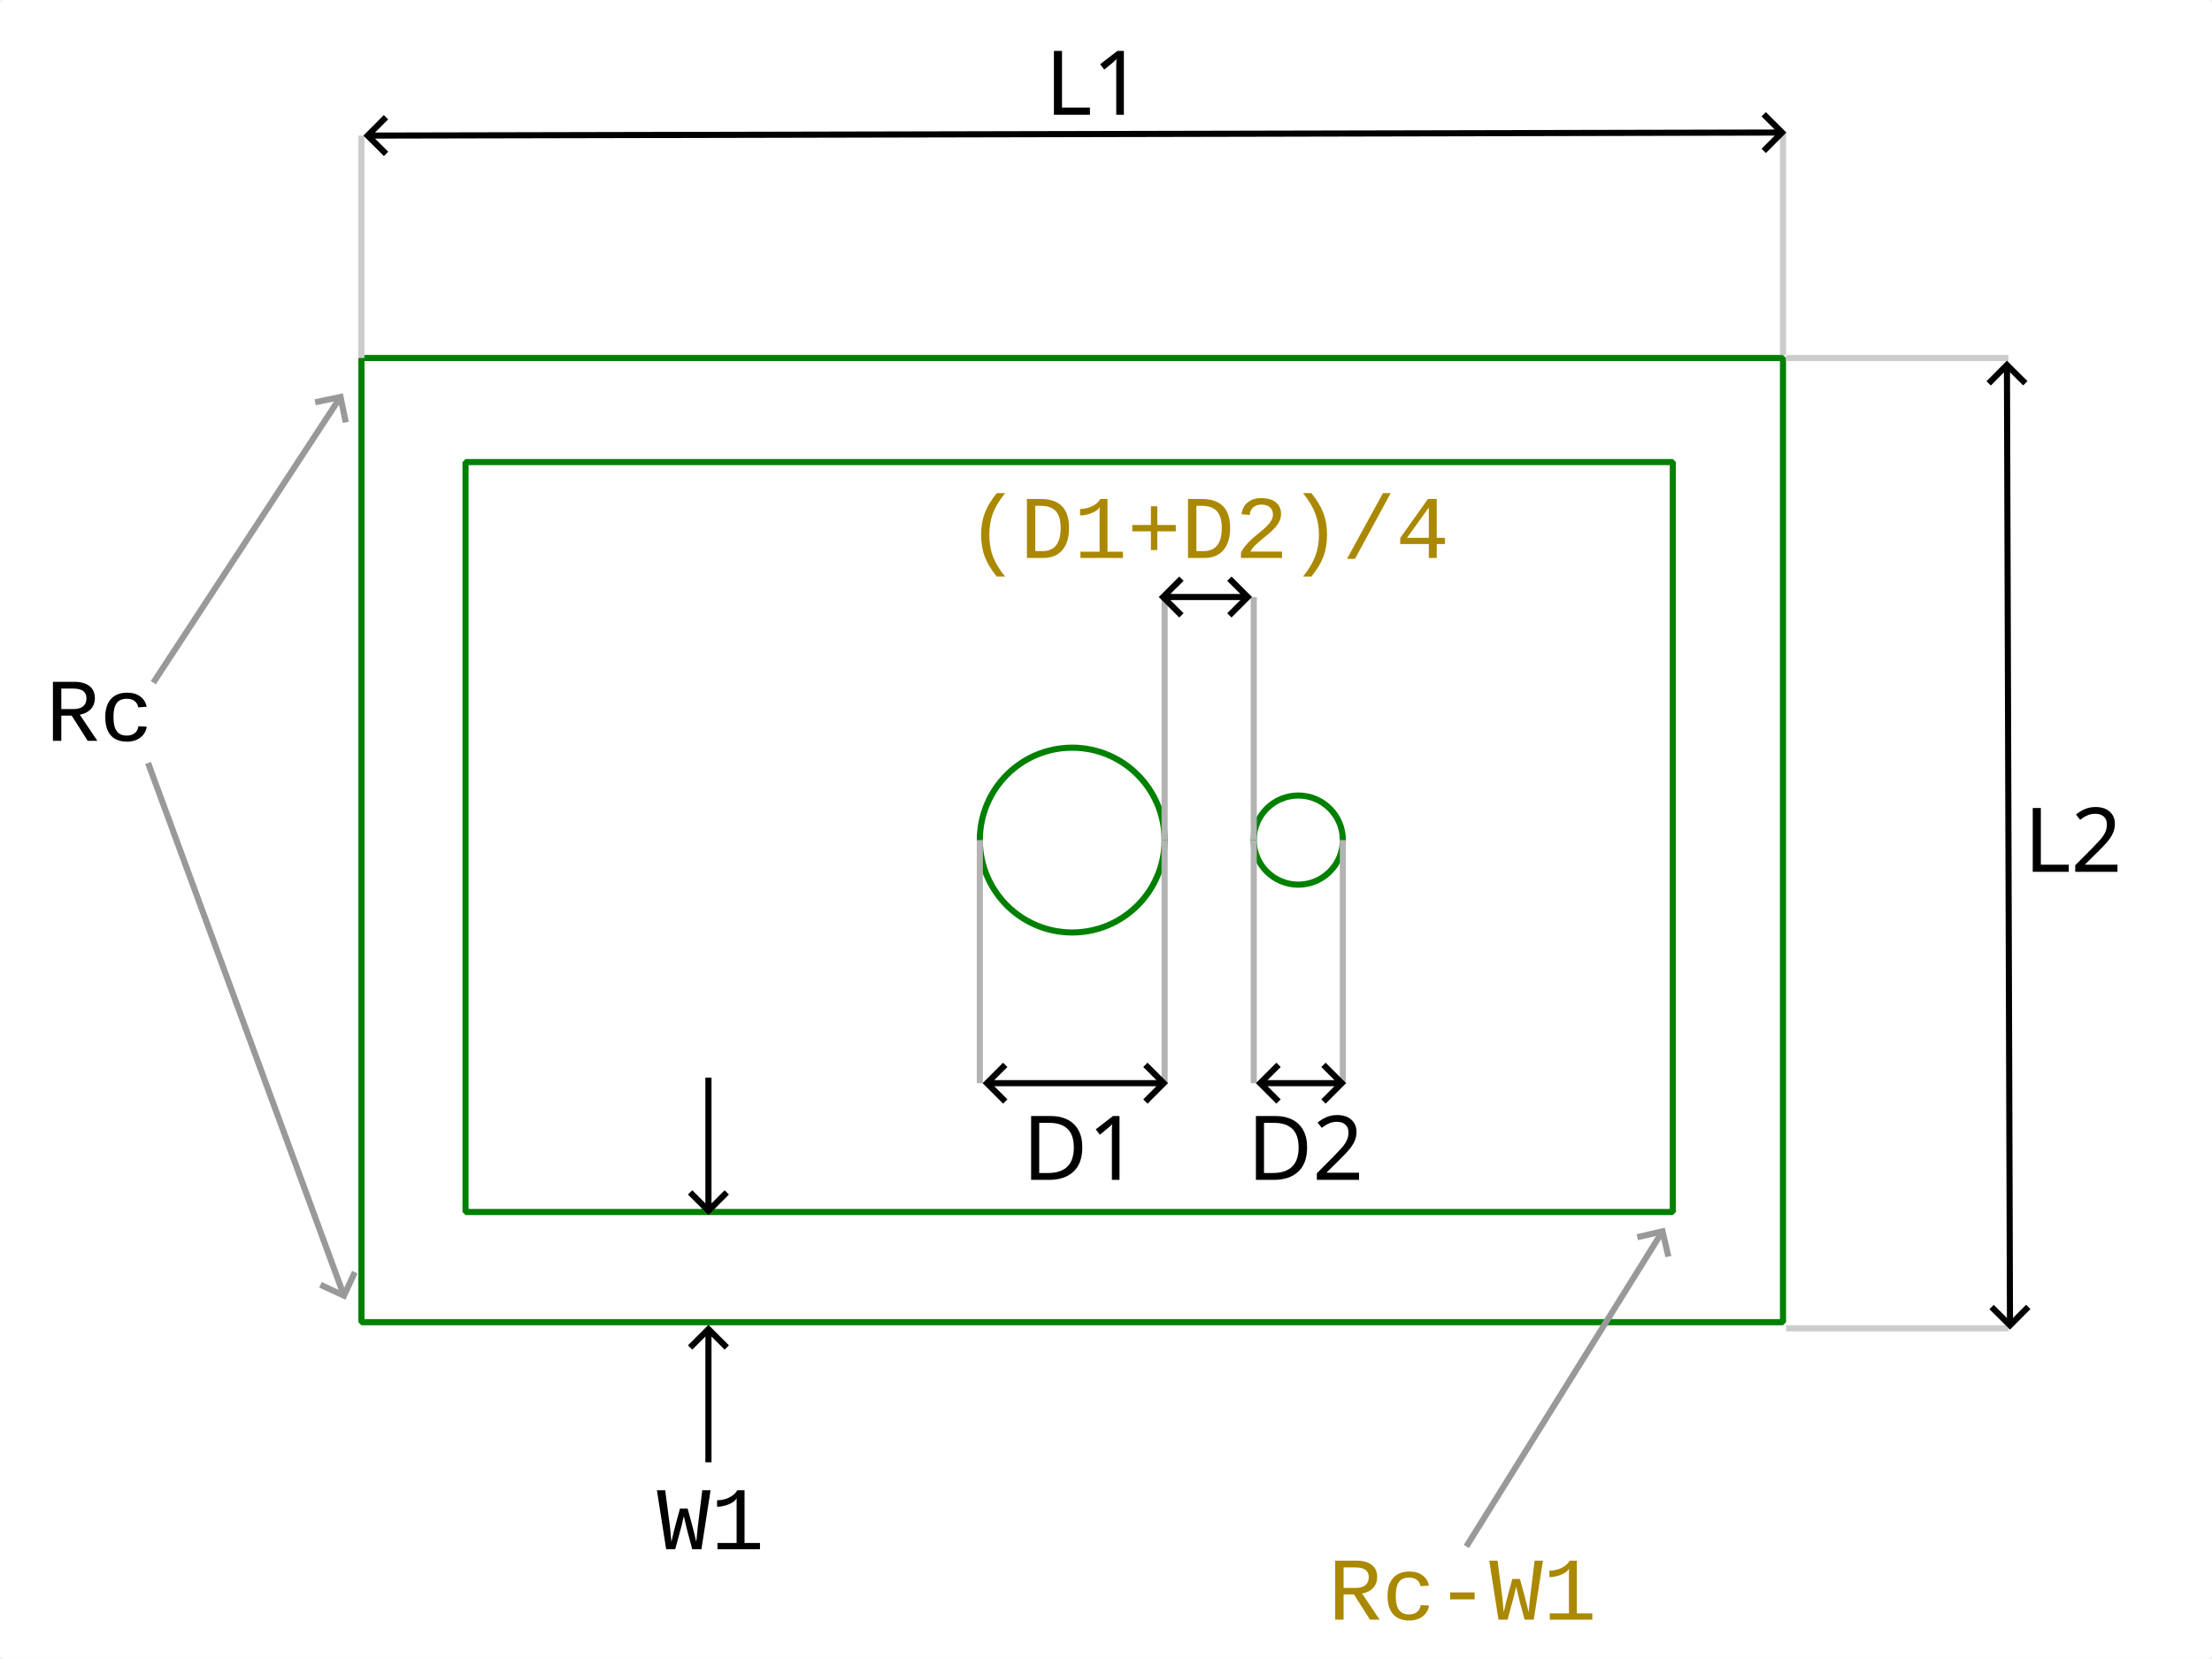
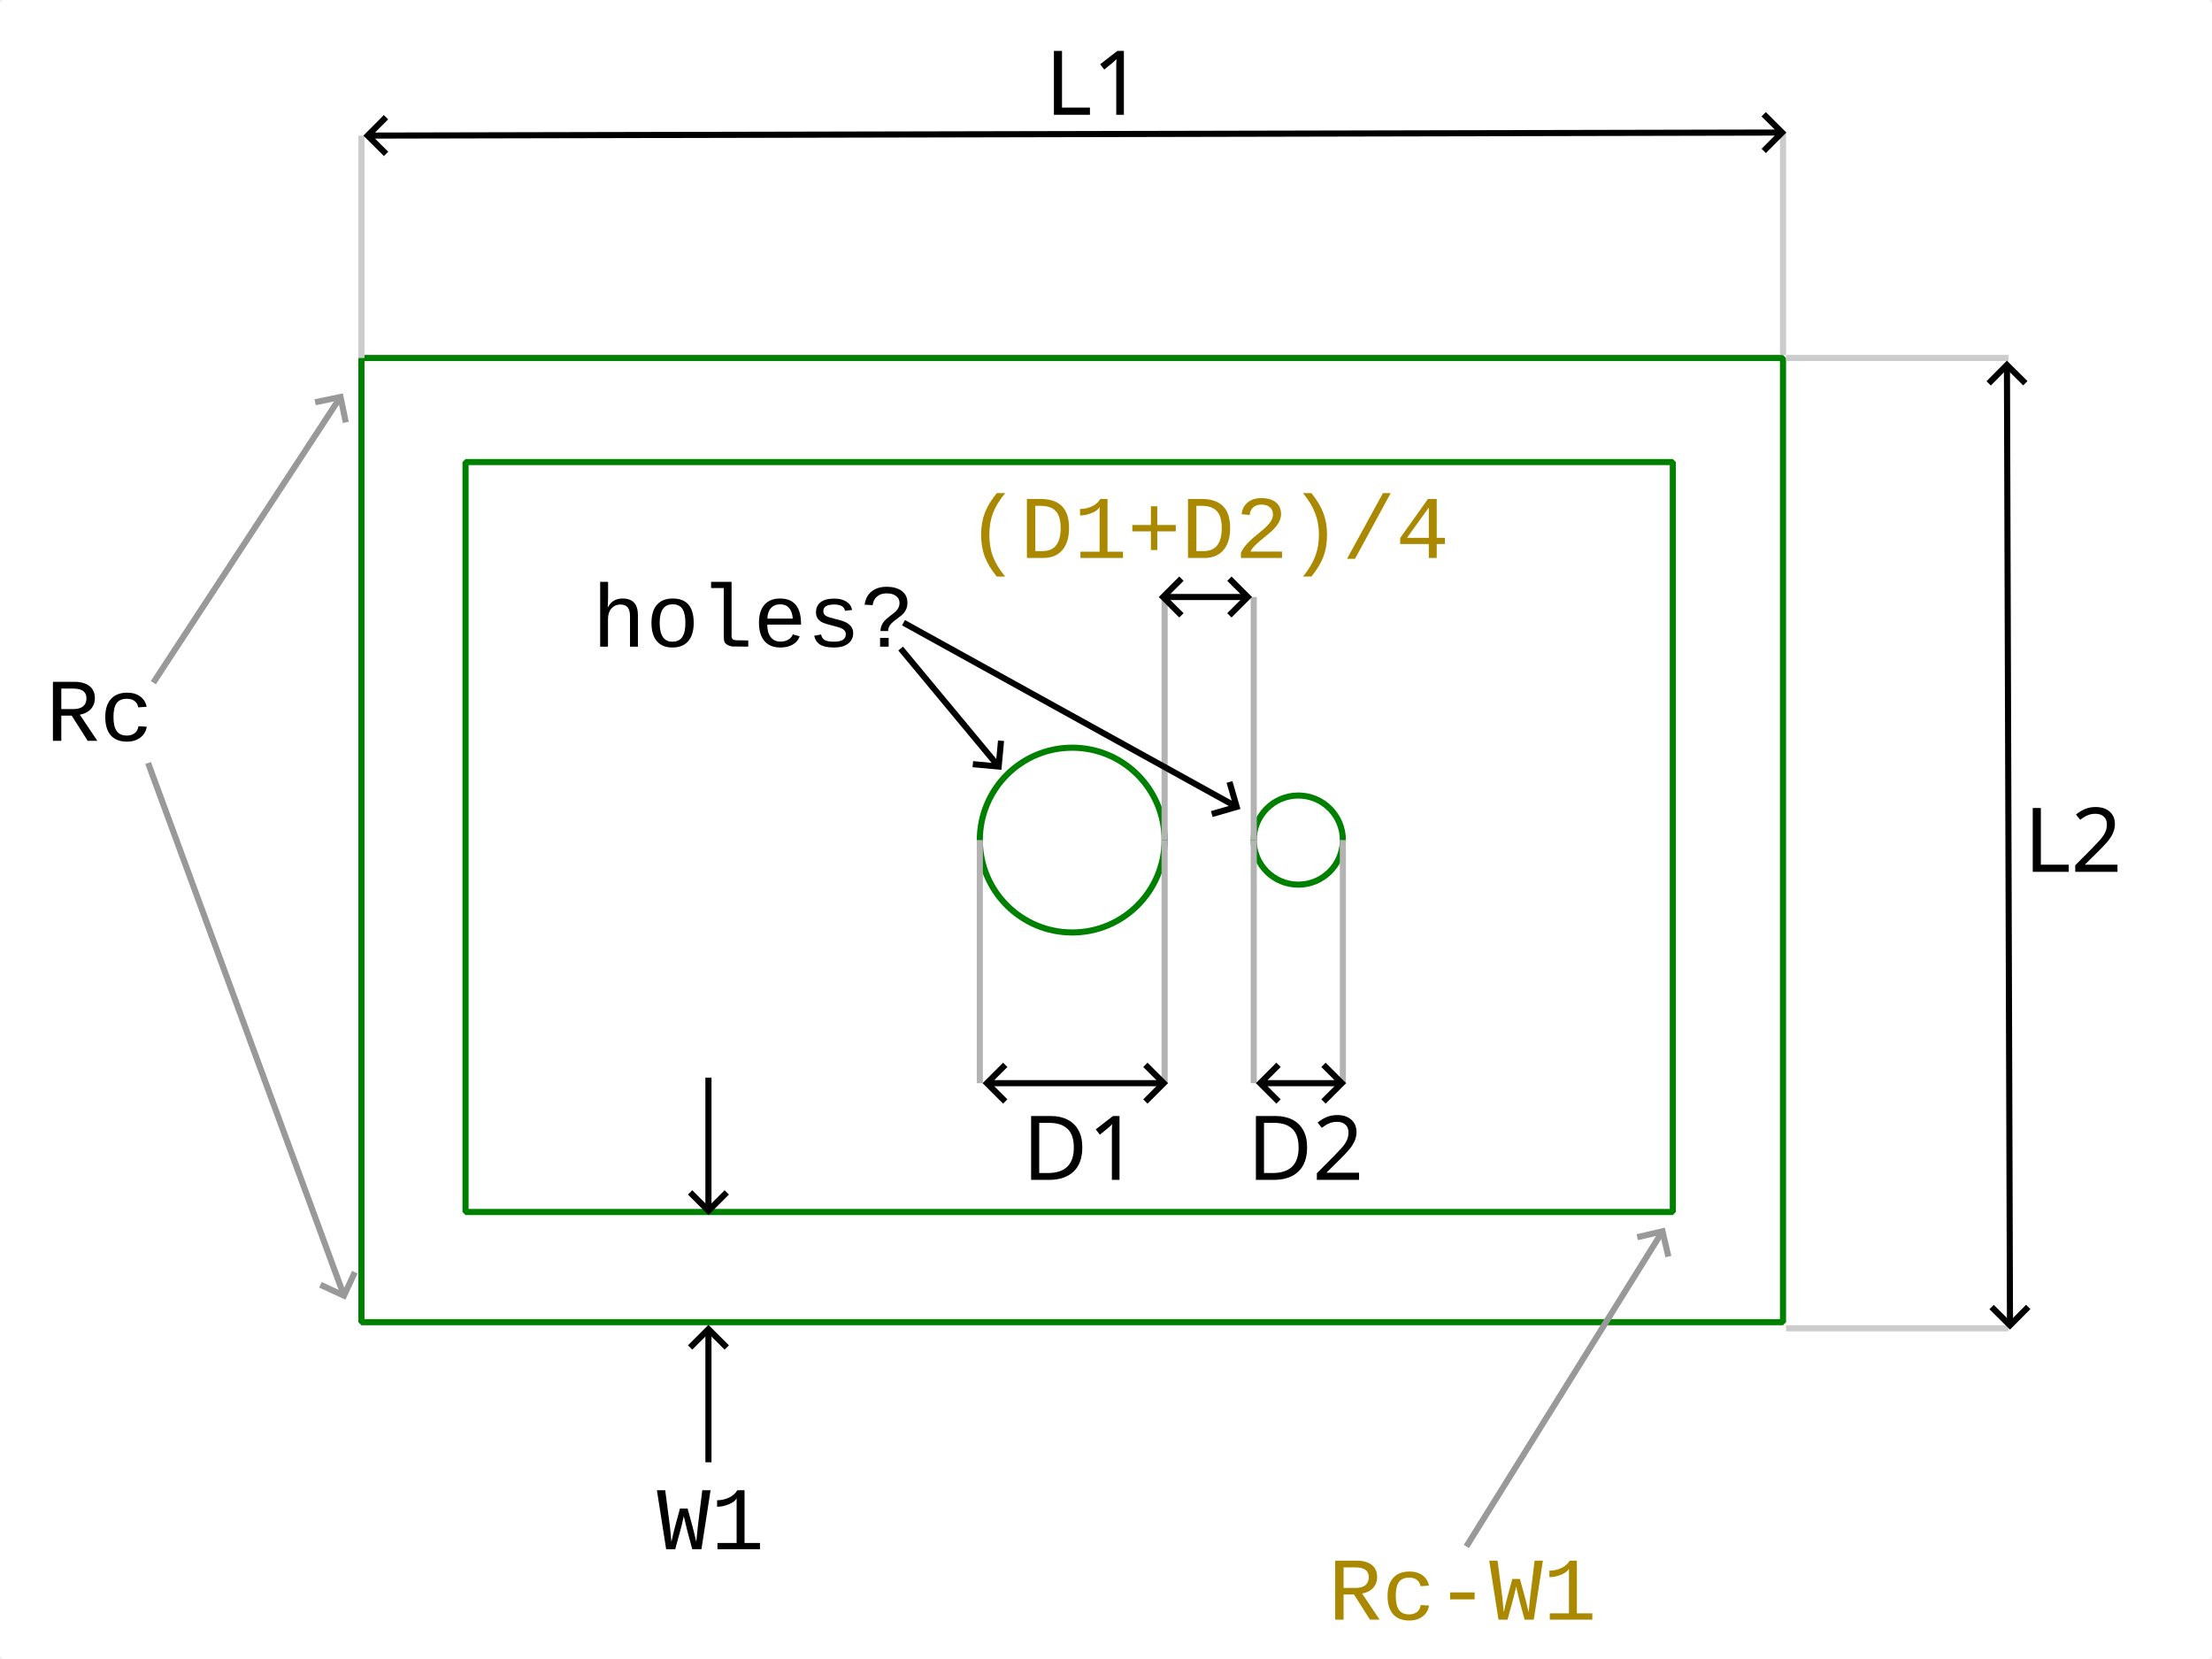
<svg xmlns="http://www.w3.org/2000/svg" width="362.587" height="271.93" viewBox="0 0 95.935 71.948" version="1.1" id="svg1">
  <defs id="defs1">
+     <rect x="423.643" y="404.875" width="97.941" height="33.678" id="rect4" />
    <rect x="244.961" y="387.088" width="109.693" height="28.313" id="rect12" />
    <rect x="206.239" y="378.13" width="60.545" height="34.169" id="rect11" />
    <rect x="194.465" y="146.003" width="87.449" height="25.582" id="rect9" />
    <marker style="overflow:visible" id="ArrowWide" refX="0" refY="0" orient="auto-start-reverse" markerWidth="1" markerHeight="1" viewBox="0 0 1 1" preserveAspectRatio="xMidYMid">
      <path style="fill:none;stroke:context-stroke;stroke-width:1;stroke-linecap:butt" d="M 3,-3 0,0 3,3" transform="rotate(180,0.125,0)" id="path1" />
    </marker>
    <rect x="197.141" y="325.036" width="49.599" height="31.96" id="rect3" />
    <rect x="12.224" y="258.196" width="62.043" height="37.148" id="rect7" />
    <rect x="15.299" y="180.795" width="48.781" height="32.226" id="rect6" />
    <rect x="180.648" y="59.142" width="60.528" height="30.722" id="rect5" />
    <marker style="overflow:visible" id="ArrowWide-7" refX="0" refY="0" orient="auto-start-reverse" markerWidth="1" markerHeight="1" viewBox="0 0 1 1" preserveAspectRatio="xMidYMid">
      <path style="fill:none;stroke:context-stroke;stroke-width:1;stroke-linecap:butt" d="M 3,-3 0,0 3,3" transform="rotate(180,0.125,0)" id="path1-5" />
    </marker>
    <marker style="overflow:visible" id="ArrowWide-75" refX="0" refY="0" orient="auto-start-reverse" markerWidth="1" markerHeight="1" viewBox="0 0 1 1" preserveAspectRatio="xMidYMid">
      <path style="fill:none;stroke:context-stroke;stroke-width:1;stroke-linecap:butt" d="M 3,-3 0,0 3,3" transform="rotate(180,0.125,0)" id="path1-9" />
    </marker>
    <marker style="overflow:visible" id="ArrowWide-75-3" refX="0" refY="0" orient="auto-start-reverse" markerWidth="1" markerHeight="1" viewBox="0 0 1 1" preserveAspectRatio="xMidYMid">
      <path style="fill:none;stroke:context-stroke;stroke-width:1;stroke-linecap:butt" d="M 3,-3 0,0 3,3" transform="rotate(180,0.125,0)" id="path1-9-6" />
    </marker>
    <rect x="12.224" y="258.196" width="62.043" height="37.148" id="rect7-9" />
    <marker style="overflow:visible" id="ArrowWide-2" refX="0" refY="0" orient="auto-start-reverse" markerWidth="1" markerHeight="1" viewBox="0 0 1 1" preserveAspectRatio="xMidYMid">
      <path style="fill:none;stroke:context-stroke;stroke-width:1;stroke-linecap:butt" d="M 3,-3 0,0 3,3" transform="rotate(180,0.125,0)" id="path1-0" />
    </marker>
    <marker style="overflow:visible" id="ArrowWide-4" refX="0" refY="0" orient="auto-start-reverse" markerWidth="1" markerHeight="1" viewBox="0 0 1 1" preserveAspectRatio="xMidYMid">
      <path style="fill:none;stroke:context-stroke;stroke-width:1;stroke-linecap:butt" d="M 3,-3 0,0 3,3" transform="rotate(180,0.125,0)" id="path1-7" />
    </marker>
  </defs>
  <g id="layer1" transform="translate(-12.20462,-19.8638)">
    <rect style="fill:#ffffff;stroke:#ffffff;stroke-width:0.265;stroke-linejoin:bevel" id="rect8" width="95.67" height="71.684" x="12.337" y="19.996" />
    <rect style="fill:none;stroke:#008000;stroke-width:0.265;stroke-linejoin:bevel" id="rect2" width="61.654" height="41.817" x="27.88" y="35.39" />
    <circle style="fill:none;stroke:#008000;stroke-width:0.265;stroke-linejoin:bevel" id="path2" cx="58.707" cy="56.298" r="4.007" />
    <path style="fill:none;stroke:#cccccc;stroke-width:0.265px;stroke-linecap:butt;stroke-linejoin:miter;stroke-opacity:1" d="M 27.88,35.39 V 25.744" id="path3" />
    <path style="fill:none;stroke:#cccccc;stroke-width:0.265px;stroke-linecap:butt;stroke-linejoin:miter;stroke-opacity:1" d="m 89.534,35.257 v -9.646" id="path3-5" />
    <path style="fill:none;stroke:#cccccc;stroke-width:0.265px;stroke-linecap:butt;stroke-linejoin:miter;stroke-opacity:1" d="M 89.666,35.39 H 99.312" id="path3-5-2" />
    <path style="fill:none;stroke:#cccccc;stroke-width:0.265px;stroke-linecap:butt;stroke-linejoin:miter;stroke-opacity:1" d="M 89.666,77.472 H 99.312" id="path3-5-7" />
    <path style="fill:none;stroke:#000000;stroke-width:0.265px;stroke-linecap:butt;stroke-linejoin:miter;stroke-opacity:1;marker-start:url(#ArrowWide);marker-end:url(#ArrowWide)" d="M 28.218,25.744 89.426,25.612" id="path4" />
    <path style="fill:none;stroke:#000000;stroke-width:0.265px;stroke-linecap:butt;stroke-linejoin:miter;stroke-opacity:1;marker-start:url(#ArrowWide);marker-end:url(#ArrowWide)" d="m 99.246,35.759 0.132,41.517" id="path4-6" />
-     <text xml:space="preserve" transform="matrix(0.2645833,0,0,0.2645833,9.740234,5.661621)" id="text5" style="font-size:14.667px;line-height:1.25;font-family:sans-serif;white-space:pre;shape-inside:url(#rect5)">
-       <tspan x="180.648" y="72.487" id="tspan2">L1</tspan>
+     <text xml:space="preserve" transform="matrix(0.2645833,0,0,0.2645833,9.740234,5.661621)" id="text5" style="font-size:14.667px;line-height:1.25;font-family:sans-serif;white-space:pre;shape-inside:url(#rect5);display:inline">
+       <tspan x="180.648" y="72.487" id="tspan1">L1</tspan>
    </text>
-     <text xml:space="preserve" transform="matrix(0.2645833,0,0,0.2645833,95.94092,6.309082)" id="text6" style="font-size:14.667px;line-height:1.25;font-family:sans-serif;white-space:pre;shape-inside:url(#rect6)">
-       <tspan x="15.299" y="194.14" id="tspan3">L2</tspan>
+     <text xml:space="preserve" transform="matrix(0.2645833,0,0,0.2645833,95.94092,6.309082)" id="text6" style="font-size:14.667px;line-height:1.25;font-family:sans-serif;white-space:pre;shape-inside:url(#rect6);display:inline">
+       <tspan x="15.299" y="194.14" id="tspan2">L2</tspan>
    </text>
-     <text xml:space="preserve" transform="matrix(0.2645833,0,0,0.2645833,53.31328,-0.8105943)" id="text7" style="font-size:14.667px;line-height:1.25;font-family:sans-serif;white-space:pre;shape-inside:url(#rect7)">
-       <tspan x="12.225" y="271.542" id="tspan4">D1</tspan>
+     <text xml:space="preserve" transform="matrix(0.2645833,0,0,0.2645833,53.31328,-0.8105943)" id="text7" style="font-size:14.667px;line-height:1.25;font-family:sans-serif;white-space:pre;shape-inside:url(#rect7);display:inline">
+       <tspan x="12.225" y="271.542" id="tspan3">D1</tspan>
    </text>
-     <text xml:space="preserve" transform="matrix(0.2645833,0,0,0.2645833,-37.96631,-37.45934)" id="text2" style="font-style:normal;font-variant:normal;font-weight:normal;font-stretch:normal;font-size:14.667px;line-height:normal;font-family:'Liberation Mono';-inkscape-font-specification:'Liberation Mono';font-variant-ligatures:normal;font-variant-position:normal;font-variant-caps:normal;font-variant-numeric:normal;font-variant-alternates:normal;font-variant-east-asian:normal;font-feature-settings:normal;font-variation-settings:normal;text-indent:0;text-align:start;text-decoration-line:none;text-decoration-style:solid;text-decoration-color:#000000;letter-spacing:normal;word-spacing:normal;text-transform:none;writing-mode:lr-tb;direction:ltr;text-orientation:mixed;dominant-baseline:auto;baseline-shift:baseline;white-space:pre;shape-inside:url(#rect3);shape-padding:0;shape-margin:0;inline-size:0;opacity:1;vector-effect:none;fill:#000000;fill-opacity:1;stroke:none;stroke-width:1;stroke-linecap:butt;stroke-linejoin:miter;stroke-miterlimit:4;stroke-dasharray:none;stroke-dashoffset:0;stroke-opacity:1;-inkscape-stroke:none;stop-color:#000000;stop-opacity:1">
-       <tspan x="197.141" y="338.085" id="tspan5">Rc</tspan>
+     <text xml:space="preserve" transform="matrix(0.2645833,0,0,0.2645833,-37.96631,-37.45934)" id="text2" style="font-style:normal;font-variant:normal;font-weight:normal;font-stretch:normal;font-size:14.667px;line-height:normal;font-family:'Liberation Mono';-inkscape-font-specification:'Liberation Mono';font-variant-ligatures:normal;font-variant-position:normal;font-variant-caps:normal;font-variant-numeric:normal;font-variant-alternates:normal;font-variant-east-asian:normal;font-feature-settings:normal;font-variation-settings:normal;text-indent:0;text-align:start;text-decoration-line:none;text-decoration-style:solid;text-decoration-color:#000000;letter-spacing:normal;word-spacing:normal;text-transform:none;writing-mode:lr-tb;direction:ltr;text-orientation:mixed;dominant-baseline:auto;baseline-shift:baseline;white-space:pre;shape-inside:url(#rect3);shape-padding:0;shape-margin:0;inline-size:0;display:inline;opacity:1;vector-effect:none;fill:#000000;fill-opacity:1;stroke:none;stroke-width:1;stroke-linecap:butt;stroke-linejoin:miter;stroke-miterlimit:4;stroke-dasharray:none;stroke-dashoffset:0;stroke-opacity:1;-inkscape-stroke:none;stop-color:#000000;stop-opacity:1">
+       <tspan x="197.141" y="338.085" id="tspan4">Rc</tspan>
    </text>
    <path style="fill:#ffffff;stroke:#999999;stroke-width:0.265;marker-start:url(#ArrowWide)" d="M 27.1,75.995 18.627,52.955" id="path6" />
    <path style="fill:#ffffff;stroke:#999999;stroke-width:0.265;marker-start:url(#ArrowWide-7)" d="M 26.936,37.136 18.854,49.471" id="path6-5" />
    <circle style="fill:none;stroke:#008000;stroke-width:0.265;stroke-linejoin:bevel" id="path2-5" cx="68.512" cy="56.298" r="1.933" />
    <path style="fill:none;stroke:#b3b3b3;stroke-width:0.265" d="M 54.7,56.298 V 66.841" id="path5" />
    <path style="fill:none;stroke:#b3b3b3;stroke-width:0.265" d="M 62.714,56.298 V 66.841" id="path5-7" />
    <path style="fill:none;stroke:#b3b3b3;stroke-width:0.265" d="M 66.58,56.298 V 66.841" id="path5-6" />
    <path style="fill:none;stroke:#b3b3b3;stroke-width:0.265" d="M 70.445,56.298 V 66.841" id="path5-61" />
    <path style="fill:none;stroke:#b3b3b3;stroke-width:0.265" d="M 62.714,45.756 V 56.298" id="path5-7-2" />
    <path style="fill:none;stroke:#b3b3b3;stroke-width:0.265" d="M 66.58,45.756 V 56.298" id="path5-6-0" />
    <path style="fill:none;stroke:#000000;stroke-width:0.265;marker-start:url(#ArrowWide);marker-end:url(#ArrowWide)" d="m 55.074,66.841 h 7.535" id="path7" />
    <path style="fill:none;stroke:#000000;stroke-width:0.265;marker-start:url(#ArrowWide-75);marker-end:url(#ArrowWide-75)" d="m 66.926,66.841 h 3.407" id="path7-8" />
    <path style="fill:none;stroke:#000000;stroke-width:0.265;marker-start:url(#ArrowWide-75-3);marker-end:url(#ArrowWide-75-3)" d="m 62.714,45.756 h 3.538" id="path7-8-9" />
    <text xml:space="preserve" transform="matrix(0.2645833,0,0,0.2645833,63.06242,-0.8105943)" id="text7-7" style="font-size:14.667px;line-height:1.25;font-family:sans-serif;white-space:pre;shape-inside:url(#rect7-9);display:inline">
-       <tspan x="12.225" y="271.542" id="tspan6">D2</tspan>
+       <tspan x="12.225" y="271.542" id="tspan5">D2</tspan>
    </text>
-     <text xml:space="preserve" transform="matrix(0.2645833,0,0,0.2645833,1.566162,1.98075)" id="text8" style="font-size:14.667px;line-height:normal;font-family:'Liberation Mono';-inkscape-font-specification:'Liberation Mono';text-align:center;text-decoration-color:#000000;white-space:pre;shape-inside:url(#rect9);fill:#aa8800;stroke-width:1;-inkscape-stroke:none;stop-color:#000000">
-       <tspan x="198.583" y="159.052" id="tspan7">(D1+D2)/4</tspan>
+     <text xml:space="preserve" transform="matrix(0.2645833,0,0,0.2645833,1.566162,1.98075)" id="text8" style="font-size:14.667px;line-height:normal;font-family:'Liberation Mono';-inkscape-font-specification:'Liberation Mono';text-align:center;text-decoration-color:#000000;white-space:pre;shape-inside:url(#rect9);display:inline;fill:#aa8800;stroke-width:1;-inkscape-stroke:none;stop-color:#000000">
+       <tspan x="198.583" y="159.052" id="tspan6">(D1+D2)/4</tspan>
    </text>
    <rect style="fill:none;stroke:#008000;stroke-width:0.265;stroke-linejoin:bevel" id="rect2-0" width="52.36" height="32.524" x="32.395" y="39.904" />
    <path style="fill:none;stroke:#000000;stroke-width:0.265;marker-start:url(#ArrowWide)" d="M 42.93,72.307 V 66.6" id="path11" />
    <path style="fill:none;stroke:#000000;stroke-width:0.265;marker-start:url(#ArrowWide-2)" d="m 42.93,77.576 v 5.707" id="path11-1" />
-     <text xml:space="preserve" transform="matrix(0.2645833,0,0,0.2645833,-19.55357,-16.44483)" id="text11" style="font-size:14.667px;line-height:normal;font-family:'Liberation Mono';-inkscape-font-specification:'Liberation Mono';text-align:center;text-decoration-color:#000000;white-space:pre;shape-inside:url(#rect11);fill:#000000;stroke-width:1;-inkscape-stroke:none;stop-color:#000000">
-       <tspan x="227.71" y="391.181" id="tspan8">W1</tspan>
+     <text xml:space="preserve" transform="matrix(0.2645833,0,0,0.2645833,-19.55357,-16.44483)" id="text11" style="font-size:14.667px;line-height:normal;font-family:'Liberation Mono';-inkscape-font-specification:'Liberation Mono';text-align:center;text-decoration-color:#000000;white-space:pre;shape-inside:url(#rect11);display:inline;fill:#000000;stroke-width:1;-inkscape-stroke:none;stop-color:#000000">
+       <tspan x="227.71" y="391.181" id="tspan7">W1</tspan>
    </text>
    <path style="fill:#ffffff;stroke:#999999;stroke-width:0.265;marker-start:url(#ArrowWide-4)" d="M 84.273,73.323 75.801,86.935" id="path6-56" />
-     <text xml:space="preserve" transform="matrix(0.2645833,0,0,0.2645833,-3.695439,-15.76108)" id="text12" style="font-size:14.667px;line-height:normal;font-family:'Liberation Mono';-inkscape-font-specification:'Liberation Mono';text-align:center;text-decoration-color:#000000;white-space:pre;shape-inside:url(#rect12);fill:#aa8800;stroke-width:1;-inkscape-stroke:none;stop-color:#000000">
-       <tspan x="277.804" y="400.138" id="tspan9">Rc-W1</tspan>
+     <text xml:space="preserve" transform="matrix(0.2645833,0,0,0.2645833,-3.695439,-15.76108)" id="text12" style="font-size:14.667px;line-height:normal;font-family:'Liberation Mono';-inkscape-font-specification:'Liberation Mono';text-align:center;text-decoration-color:#000000;white-space:pre;shape-inside:url(#rect12);display:inline;fill:#aa8800;stroke-width:1;-inkscape-stroke:none;stop-color:#000000">
+       <tspan x="277.804" y="400.138" id="tspan8">Rc-W1</tspan>
    </text>
+     <text xml:space="preserve" transform="matrix(0.2645833,0,0,0.2645833,-80.17729,-62.66748)" id="text3" style="font-size:14.667px;line-height:normal;font-family:'Liberation Mono';-inkscape-font-specification:'Liberation Mono';text-align:center;text-decoration-color:#000000;white-space:pre;shape-inside:url(#rect4);display:inline;fill:#000000;stroke-width:1;-inkscape-stroke:none;stop-color:#000000">
+       <tspan x="446.209" y="417.925" id="tspan9">holes?</tspan>
+     </text>
+     <path style="fill:none;stroke:#000000;stroke-width:0.265;marker-end:url(#ArrowWide)" d="m 51.266,47.991 4.208,5.067" id="path21" />
+     <path style="fill:none;stroke:#000000;stroke-width:0.265;marker-end:url(#ArrowWide)" d="m 51.389,46.87 14.393,7.956" id="path22" />
  </g>
</svg>
